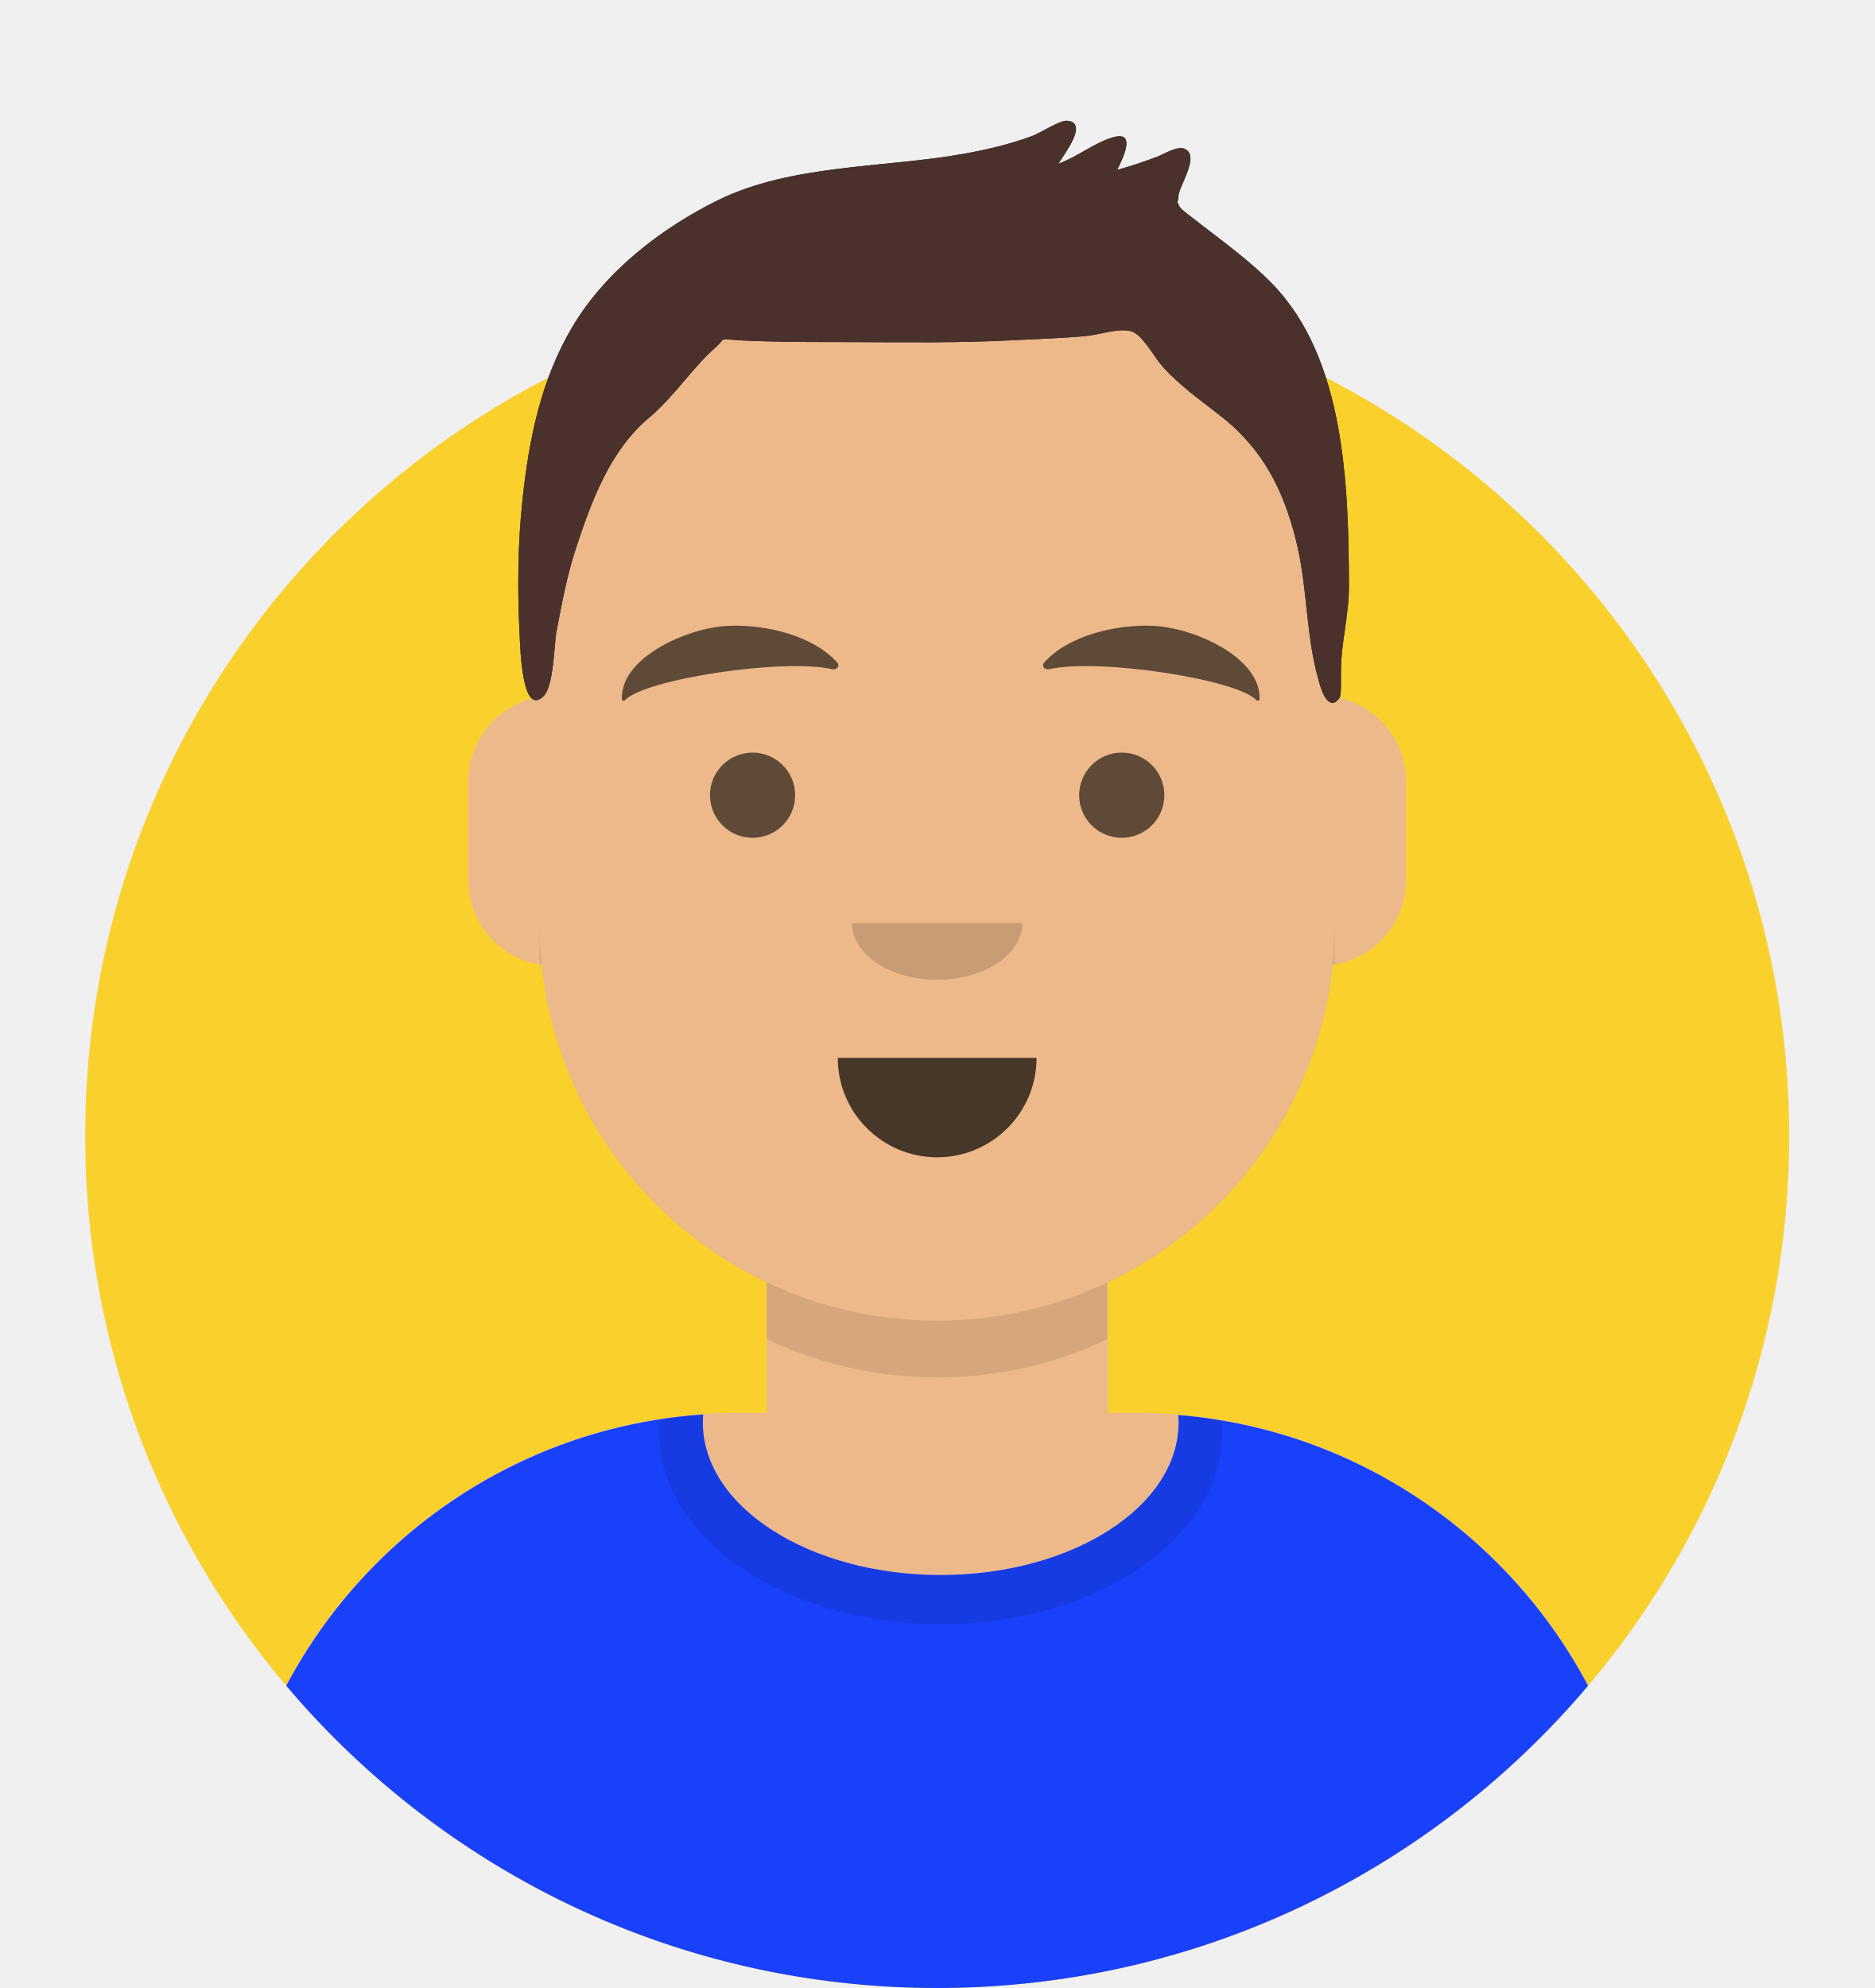
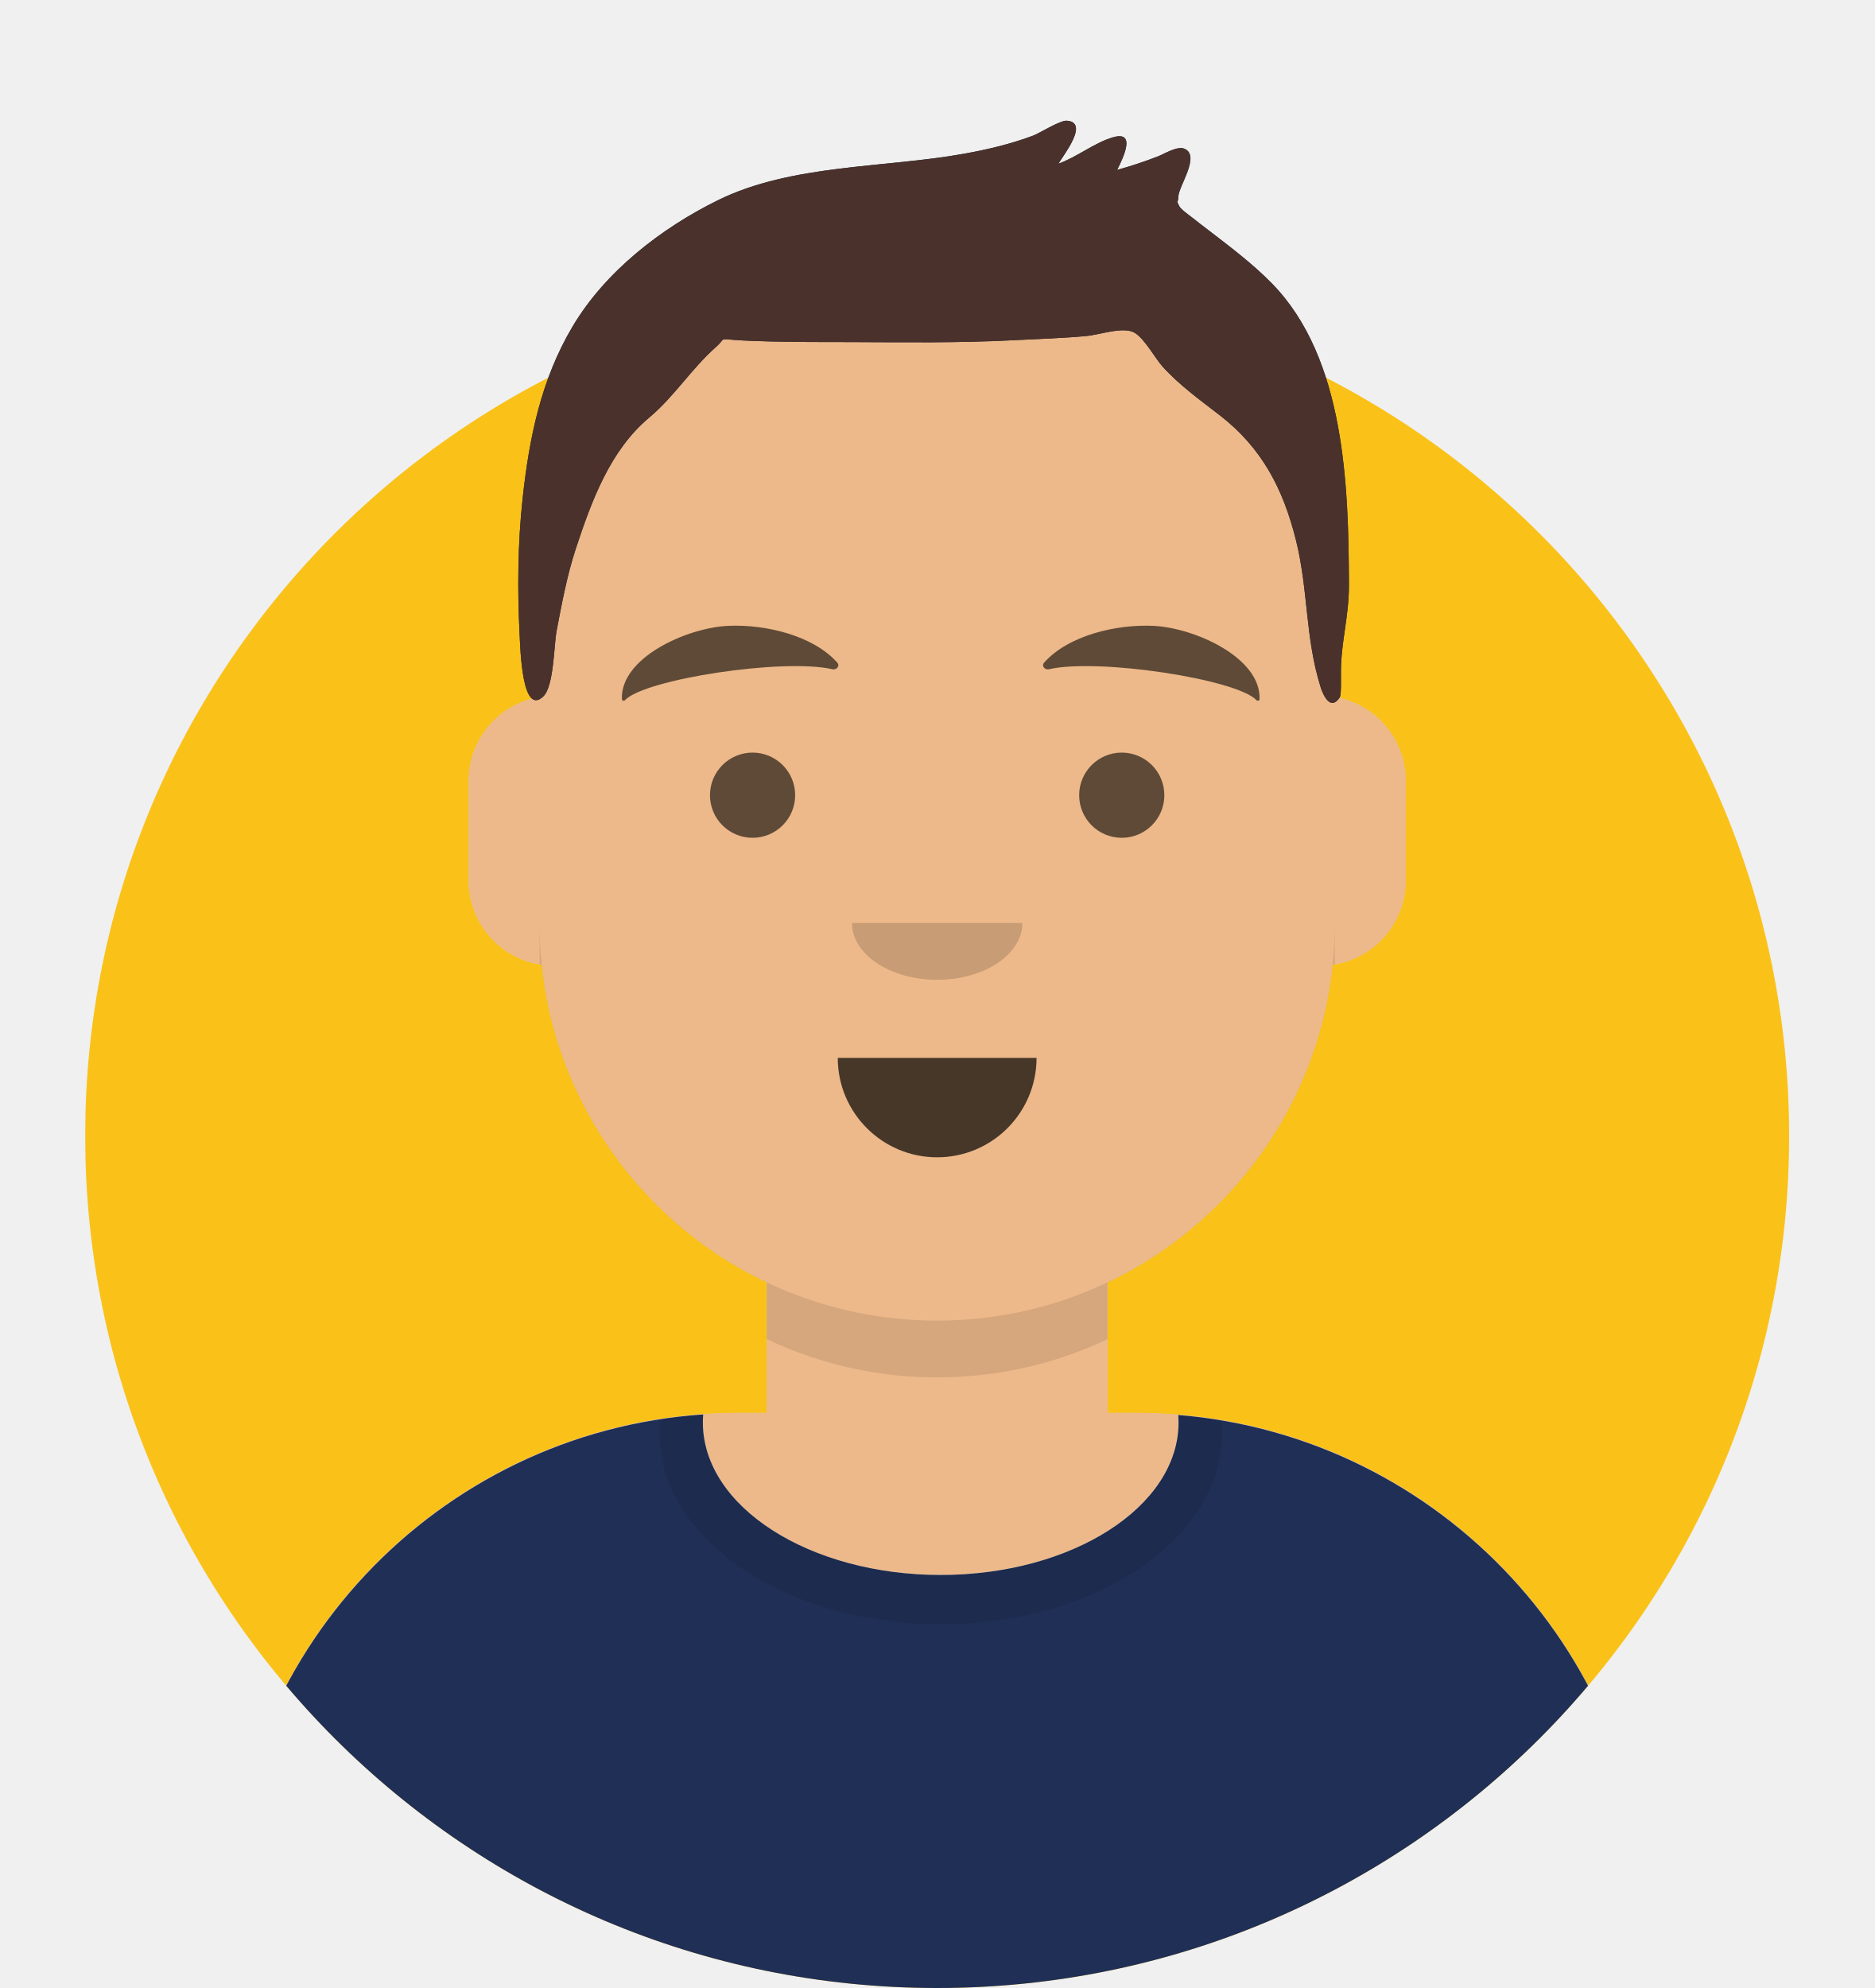
<svg xmlns="http://www.w3.org/2000/svg" xmlns:xlink="http://www.w3.org/1999/xlink" width="264px" height="280px" viewBox="0 0 264 280" version="1.1">
  <defs>
    <circle id="path-1" cx="120" cy="120" r="120" />
    <path d="M12,160 C12,226.274 65.726,280 132,280 C198.274,280 252,226.274 252,160 L264,160 L264,-1.42108547e-14 L-3.19744231e-14,-1.42108547e-14 L-3.19744231e-14,160 L12,160 Z" id="path-3" />
    <path d="M124,144.611 L124,163 L128,163 L128,163 C167.765,163 200,195.235 200,235 L200,244 L0,244 L0,235 C-4.86974701e-15,195.235 32.235,163 72,163 L72,163 L76,163 L76,144.611 C58.763,136.422 46.372,119.687 44.305,99.881 C38.48,99.058 34,94.052 34,88 L34,74 C34,68.054 38.325,63.118 44,62.166 L44,56 L44,56 C44,25.072 69.072,5.68137151e-15 100,0 L100,0 L100,0 C130.928,-5.68137151e-15 156,25.072 156,56 L156,62.166 C161.675,63.118 166,68.054 166,74 L166,88 C166,94.052 161.52,99.058 155.695,99.881 C153.628,119.687 141.237,136.422 124,144.611 Z" id="path-5" />
  </defs>
  <g id="Avataaar" stroke="none" stroke-width="1" fill="none" fill-rule="evenodd">
    <g transform="translate(-825, -1100)" id="Avataaar/Circle">
      <g transform="translate(825, 1100)">
        <g id="Circle" stroke-width="1" fill-rule="evenodd" transform="translate(12, 40)">
          <mask id="mask-2" fill="white">
            <use xlink:href="#path-1" />
          </mask>
          <use id="Circle-Background" fill="#E6E6E6" xlink:href="#path-1" />
-           <g id="Color/Palette/Blue-01" mask="url(#mask-2)" fill="#FAD02C">
+           <g id="Color/Palette/Blue-01" mask="url(#mask-2)" fill="#FAC218">
            <rect id="🖍Color" x="0" y="0" width="240" height="240" />
          </g>
        </g>
        <mask id="mask-4" fill="white">
          <use xlink:href="#path-3" />
        </mask>
        <g id="Mask" />
        <g id="Avataaar" stroke-width="1" fill-rule="evenodd" mask="url(#mask-4)">
          <g id="Body" transform="translate(32, 36)">
            <mask id="mask-6" fill="white">
              <use xlink:href="#path-5" />
            </mask>
            <use fill="#D0C6AC" xlink:href="#path-5" />
            <g id="Skin/👶🏽-03-Brown" mask="url(#mask-6)" fill="#EDB98A">
              <g transform="translate(-32, 0)" id="Color">
                <rect x="0" y="0" width="264" height="244" />
              </g>
            </g>
            <path d="M156,79 L156,102 C156,132.928 130.928,158 100,158 C69.072,158 44,132.928 44,102 L44,79 L44,94 C44,124.928 69.072,150 100,150 C130.928,150 156,124.928 156,94 L156,79 Z" id="Neck-Shadow" fill-opacity="0.1" fill="#000000" mask="url(#mask-6)" />
          </g>
          <g id="Clothing/Shirt-Crew-Neck" transform="translate(0, 170)">
            <defs>
              <path d="M165.96,29.295 C202.936,32.325 232,63.294 232,101.052 L232,110 L32,110 L32,101.052 C32,62.953 61.592,31.765 99.045,29.22 C99.015,29.593 99,29.969 99,30.348 C99,42.211 113.998,51.828 132.5,51.828 C151.002,51.828 166,42.211 166,30.348 C166,29.995 165.987,29.644 165.96,29.295 Z" id="react-path-29" />
            </defs>
            <mask id="react-mask-30" fill="white">
              <use xlink:href="#react-path-29" />
            </mask>
            <use id="Clothes" fill="#E6E6E6" fill-rule="evenodd" xlink:href="#react-path-29" />
-             <g id="Color/Palette/Gray-01" mask="url(#react-mask-30)" fill-rule="evenodd" fill="#1941FA">
+             <g id="Color/Palette/Gray-01" mask="url(#react-mask-30)" fill-rule="evenodd" fill="#1F2F56">
              <rect id="🖍Color" x="0" y="0" width="264" height="110" />
            </g>
            <g id="Shadowy" opacity="0.6" stroke-width="1" fill-rule="evenodd" mask="url(#react-mask-30)" fill-opacity="0.16" fill="#000000">
              <g transform="translate(92, 4)" id="Hola-👋🏼">
                <ellipse cx="40.5" cy="27.848" rx="39.635" ry="26.914" />
              </g>
            </g>
          </g>
          <g id="Face" transform="translate(76, 82)" fill="#000000">
            <g id="Mouth/Default" transform="translate(2, 52)" fill-opacity="0.7">
              <path d="M40,15 C40,22.732 46.268,29 54,29 L54,29 C61.732,29 68,22.732 68,15" id="Mouth" />
            </g>
            <g id="Nose/Default" transform="translate(28, 40)" fill-opacity="0.16">
              <path d="M16,8 C16,12.418 21.373,16 28,16 L28,16 C34.627,16 40,12.418 40,8" id="Nose" />
            </g>
            <g id="Eyes/Default-😀" transform="translate(0, 8)" fill-opacity="0.6">
              <circle id="Eye" cx="30" cy="22" r="6" />
              <circle id="Eye" cx="82" cy="22" r="6" />
            </g>
            <g id="Eyebrow/Natural/Default-Natural" fill-opacity="0.6">
              <path d="M26.039,6.21 C20.278,6.983 11.293,12.005 12.044,17.818 C12.069,18.008 12.357,18.067 12.481,17.908 C14.967,14.72 34.193,10.037 41.194,11.015 C41.835,11.104 42.258,10.443 41.821,10.03 C38.077,6.495 31.2,5.512 26.039,6.21" id="Eyebrow" transform="translate(27, 12) rotate(5) translate(-27, -12) " />
              <path d="M85.039,6.21 C79.278,6.983 70.293,12.005 71.044,17.818 C71.069,18.008 71.357,18.067 71.481,17.908 C73.967,14.72 93.193,10.037 100.194,11.015 C100.835,11.104 101.258,10.443 100.821,10.03 C97.077,6.495 90.2,5.512 85.039,6.21" id="Eyebrow" transform="translate(86, 12) scale(-1, 1) rotate(5) translate(-86, -12) " />
            </g>
          </g>
          <g id="Top" stroke-width="1" fill-rule="evenodd">
            <defs>
              <rect id="react-path-16" x="0" y="0" width="264" height="280" />
              <path d="M180.15,39.92 C177.39,37.1 174.186,34.707 171.069,32.307 C170.382,31.777 169.683,31.261 169.011,30.712 C168.858,30.587 167.292,29.466 167.105,29.053 C166.654,28.06 166.915,28.833 166.977,27.649 C167.056,26.151 170.111,21.919 167.831,20.949 C166.828,20.522 165.04,21.658 164.078,22.033 C162.196,22.767 160.292,23.393 158.347,23.933 C159.279,22.076 161.055,18.359 157.716,19.354 C155.114,20.129 152.69,22.122 150.076,23.059 C150.941,21.642 154.4,17.248 151.274,17.002 C150.302,16.926 147.471,18.75 146.424,19.14 C143.287,20.305 140.083,21.059 136.79,21.653 C125.592,23.671 112.497,23.095 102.137,28.193 C94.149,32.124 86.263,38.222 81.648,45.988 C77.201,53.473 75.538,61.664 74.607,70.241 C73.924,76.536 73.868,83.043 74.188,89.36 C74.292,91.43 74.525,100.971 77.532,98.081 C79.03,96.642 79.019,90.828 79.396,88.86 C80.147,84.945 80.87,81.013 82.122,77.223 C84.328,70.544 86.931,63.43 92.427,58.83 C95.954,55.878 98.431,51.889 101.806,48.911 C103.322,47.574 102.165,47.713 104.603,47.889 C106.241,48.006 107.885,48.051 109.526,48.094 C113.322,48.193 117.124,48.168 120.921,48.181 C128.568,48.209 136.179,48.317 143.819,47.916 C147.214,47.739 150.618,47.642 154.004,47.328 C155.895,47.153 159.251,45.941 160.808,46.867 C162.233,47.714 163.713,50.482 164.736,51.615 C167.154,54.294 170.036,56.339 172.862,58.535 C178.757,63.115 181.732,68.867 183.523,76.023 C185.306,83.153 184.806,89.768 187.013,96.785 C187.402,98.018 188.429,100.145 189.695,98.239 C189.93,97.885 189.87,95.939 189.87,94.819 C189.87,90.3 191.014,86.908 191,82.359 C190.944,68.527 190.496,50.491 180.15,39.92 Z" id="react-path-15" />
              <filter x="-0.8%" y="-2.0%" width="101.5%" height="108.0%" filterUnits="objectBoundingBox" id="react-filter-12">
                <feOffset dx="0" dy="2" in="SourceAlpha" result="shadowOffsetOuter1" />
                <feColorMatrix values="0 0 0 0 0   0 0 0 0 0   0 0 0 0 0  0 0 0 0.16 0" type="matrix" in="shadowOffsetOuter1" result="shadowMatrixOuter1" />
                <feMerge>
                  <feMergeNode in="shadowMatrixOuter1" />
                  <feMergeNode in="SourceGraphic" />
                </feMerge>
              </filter>
            </defs>
            <mask id="react-mask-14" fill="white">
              <use xlink:href="#react-path-16" />
            </mask>
            <g id="Mask" />
            <g id="Top/Short-Hair/Short-Flat" mask="url(#react-mask-14)">
              <g transform="translate(-1, 0)">
                <mask id="react-mask-13" fill="white">
                  <use xlink:href="#react-path-15" />
                </mask>
                <use id="Short-Hair" stroke="none" fill="#1F3140" fill-rule="evenodd" xlink:href="#react-path-15" />
                <g id="Skin/👶🏽-03-Brown" mask="url(#react-mask-13)" fill="#4A312C">
                  <g transform="translate(0, 0) " id="Color">
                    <rect x="0" y="0" width="264" height="280" />
                  </g>
                </g>
              </g>
            </g>
          </g>
        </g>
      </g>
    </g>
  </g>
</svg>
